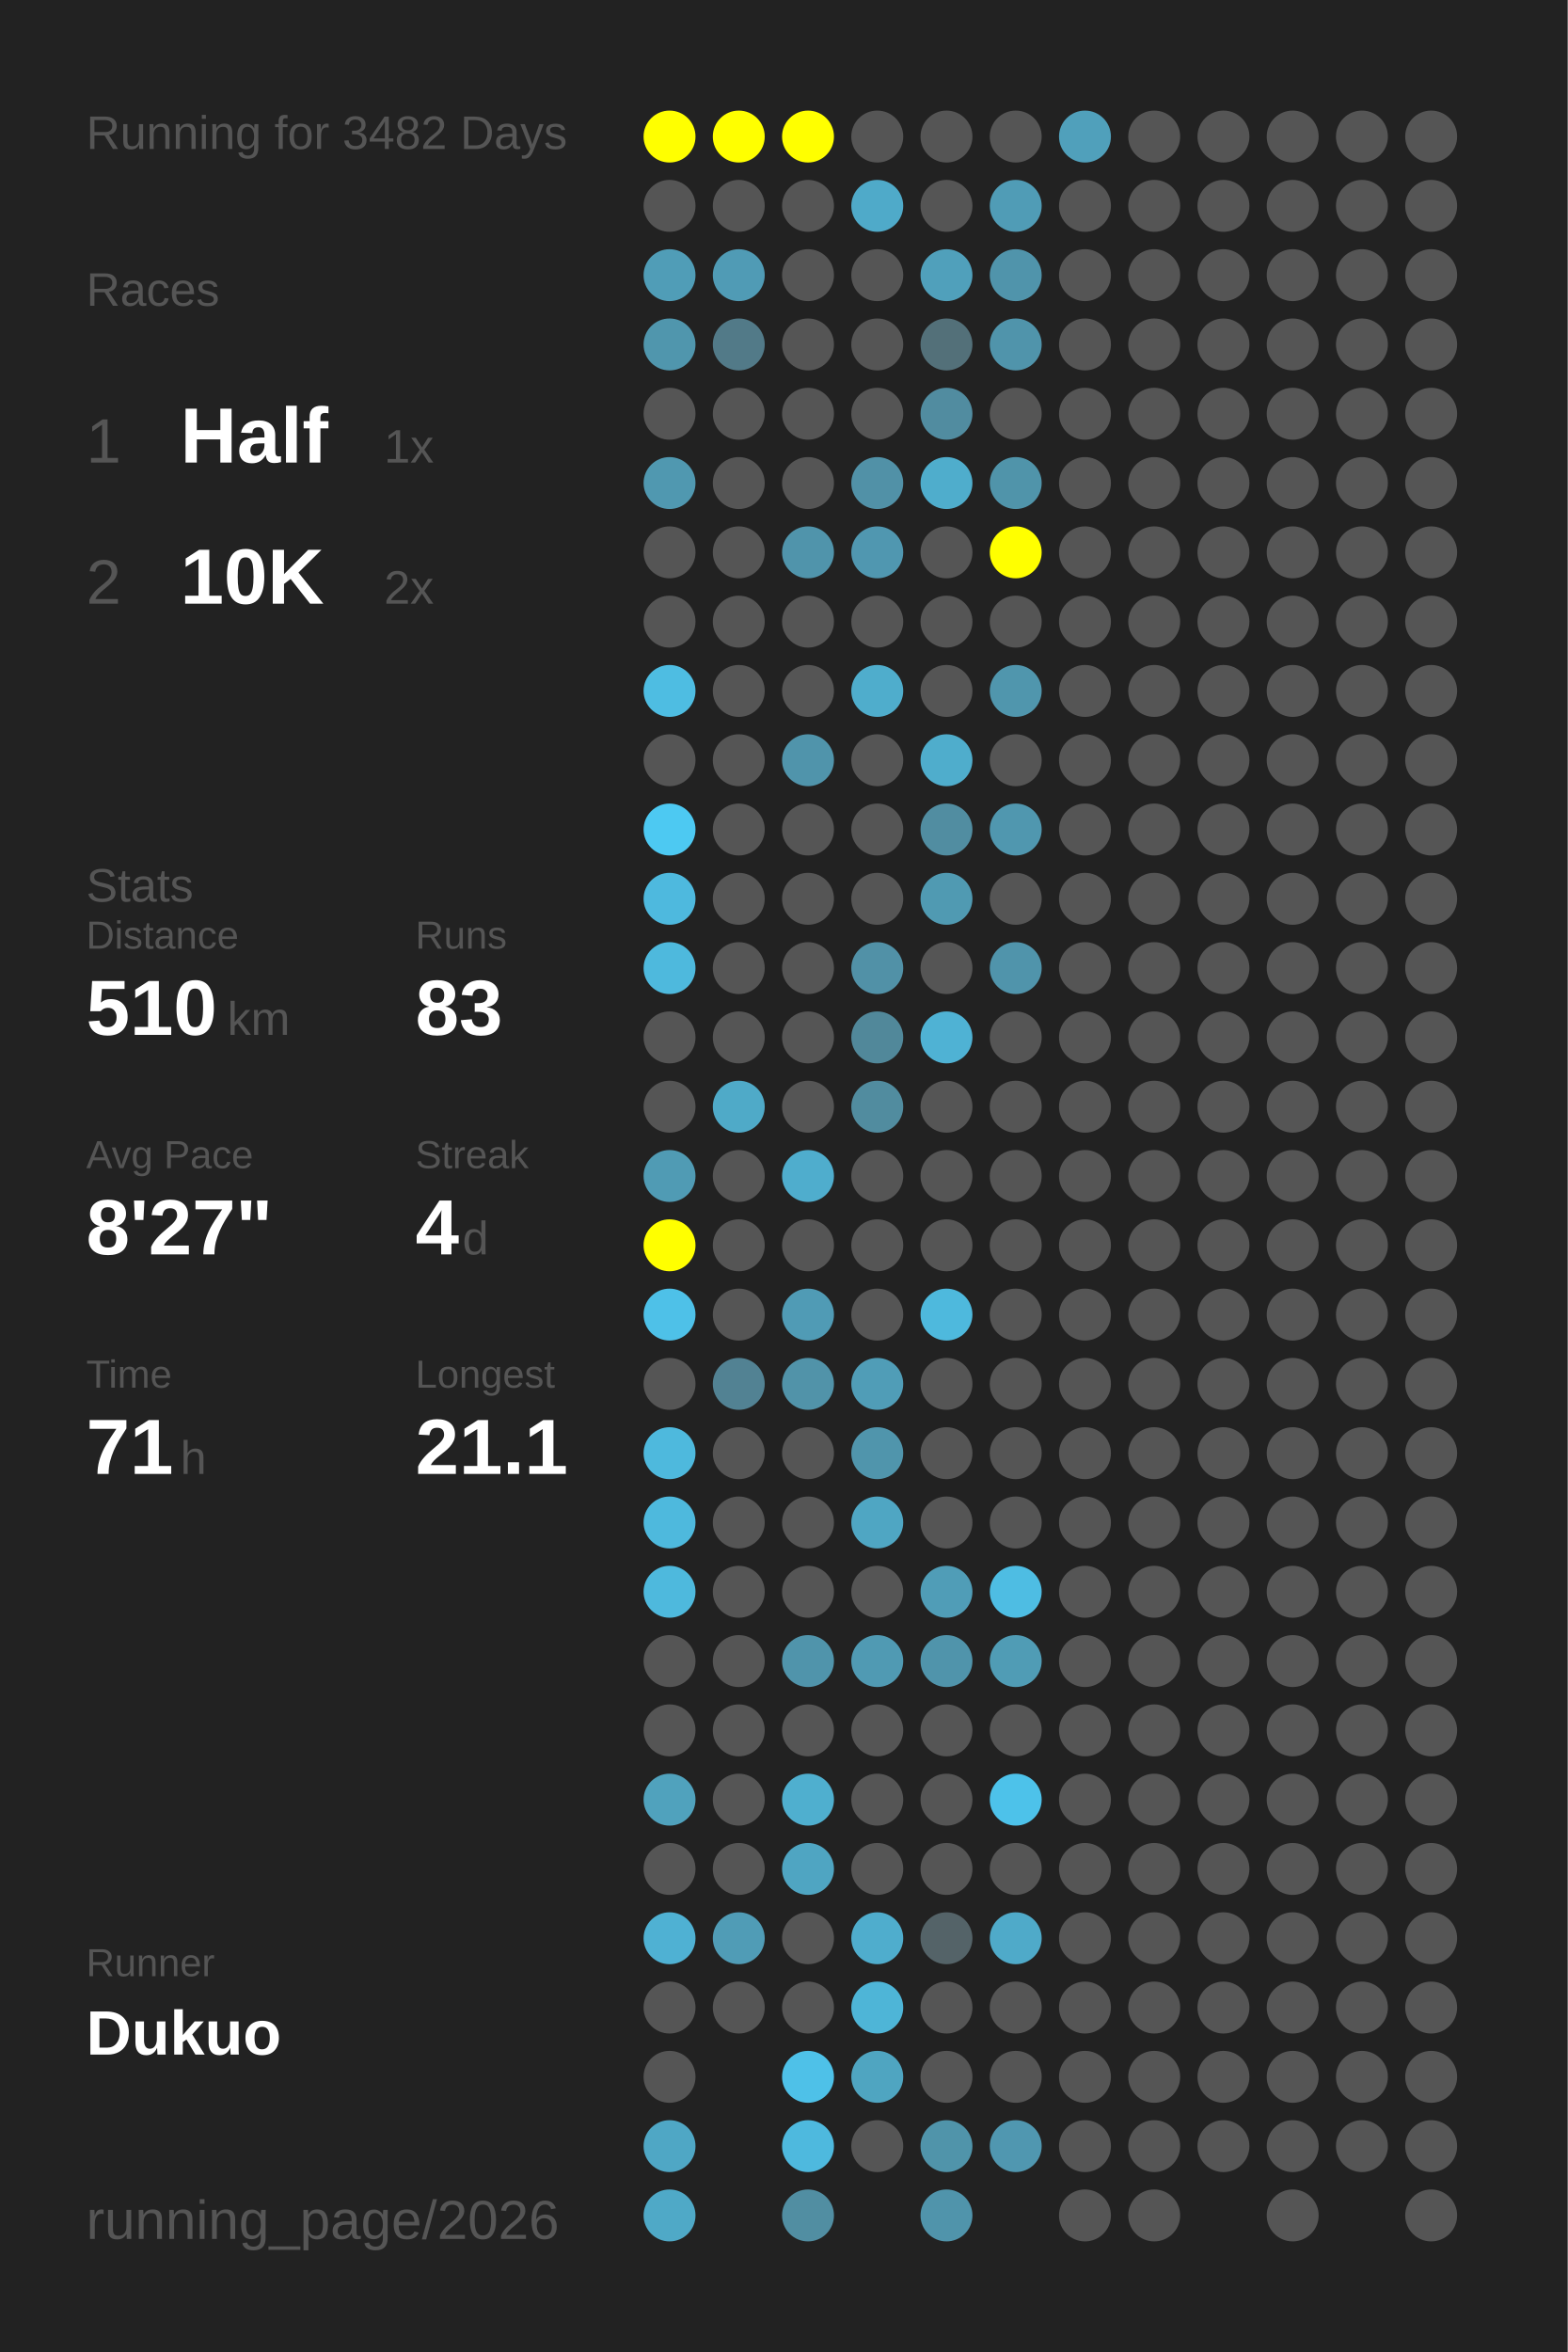
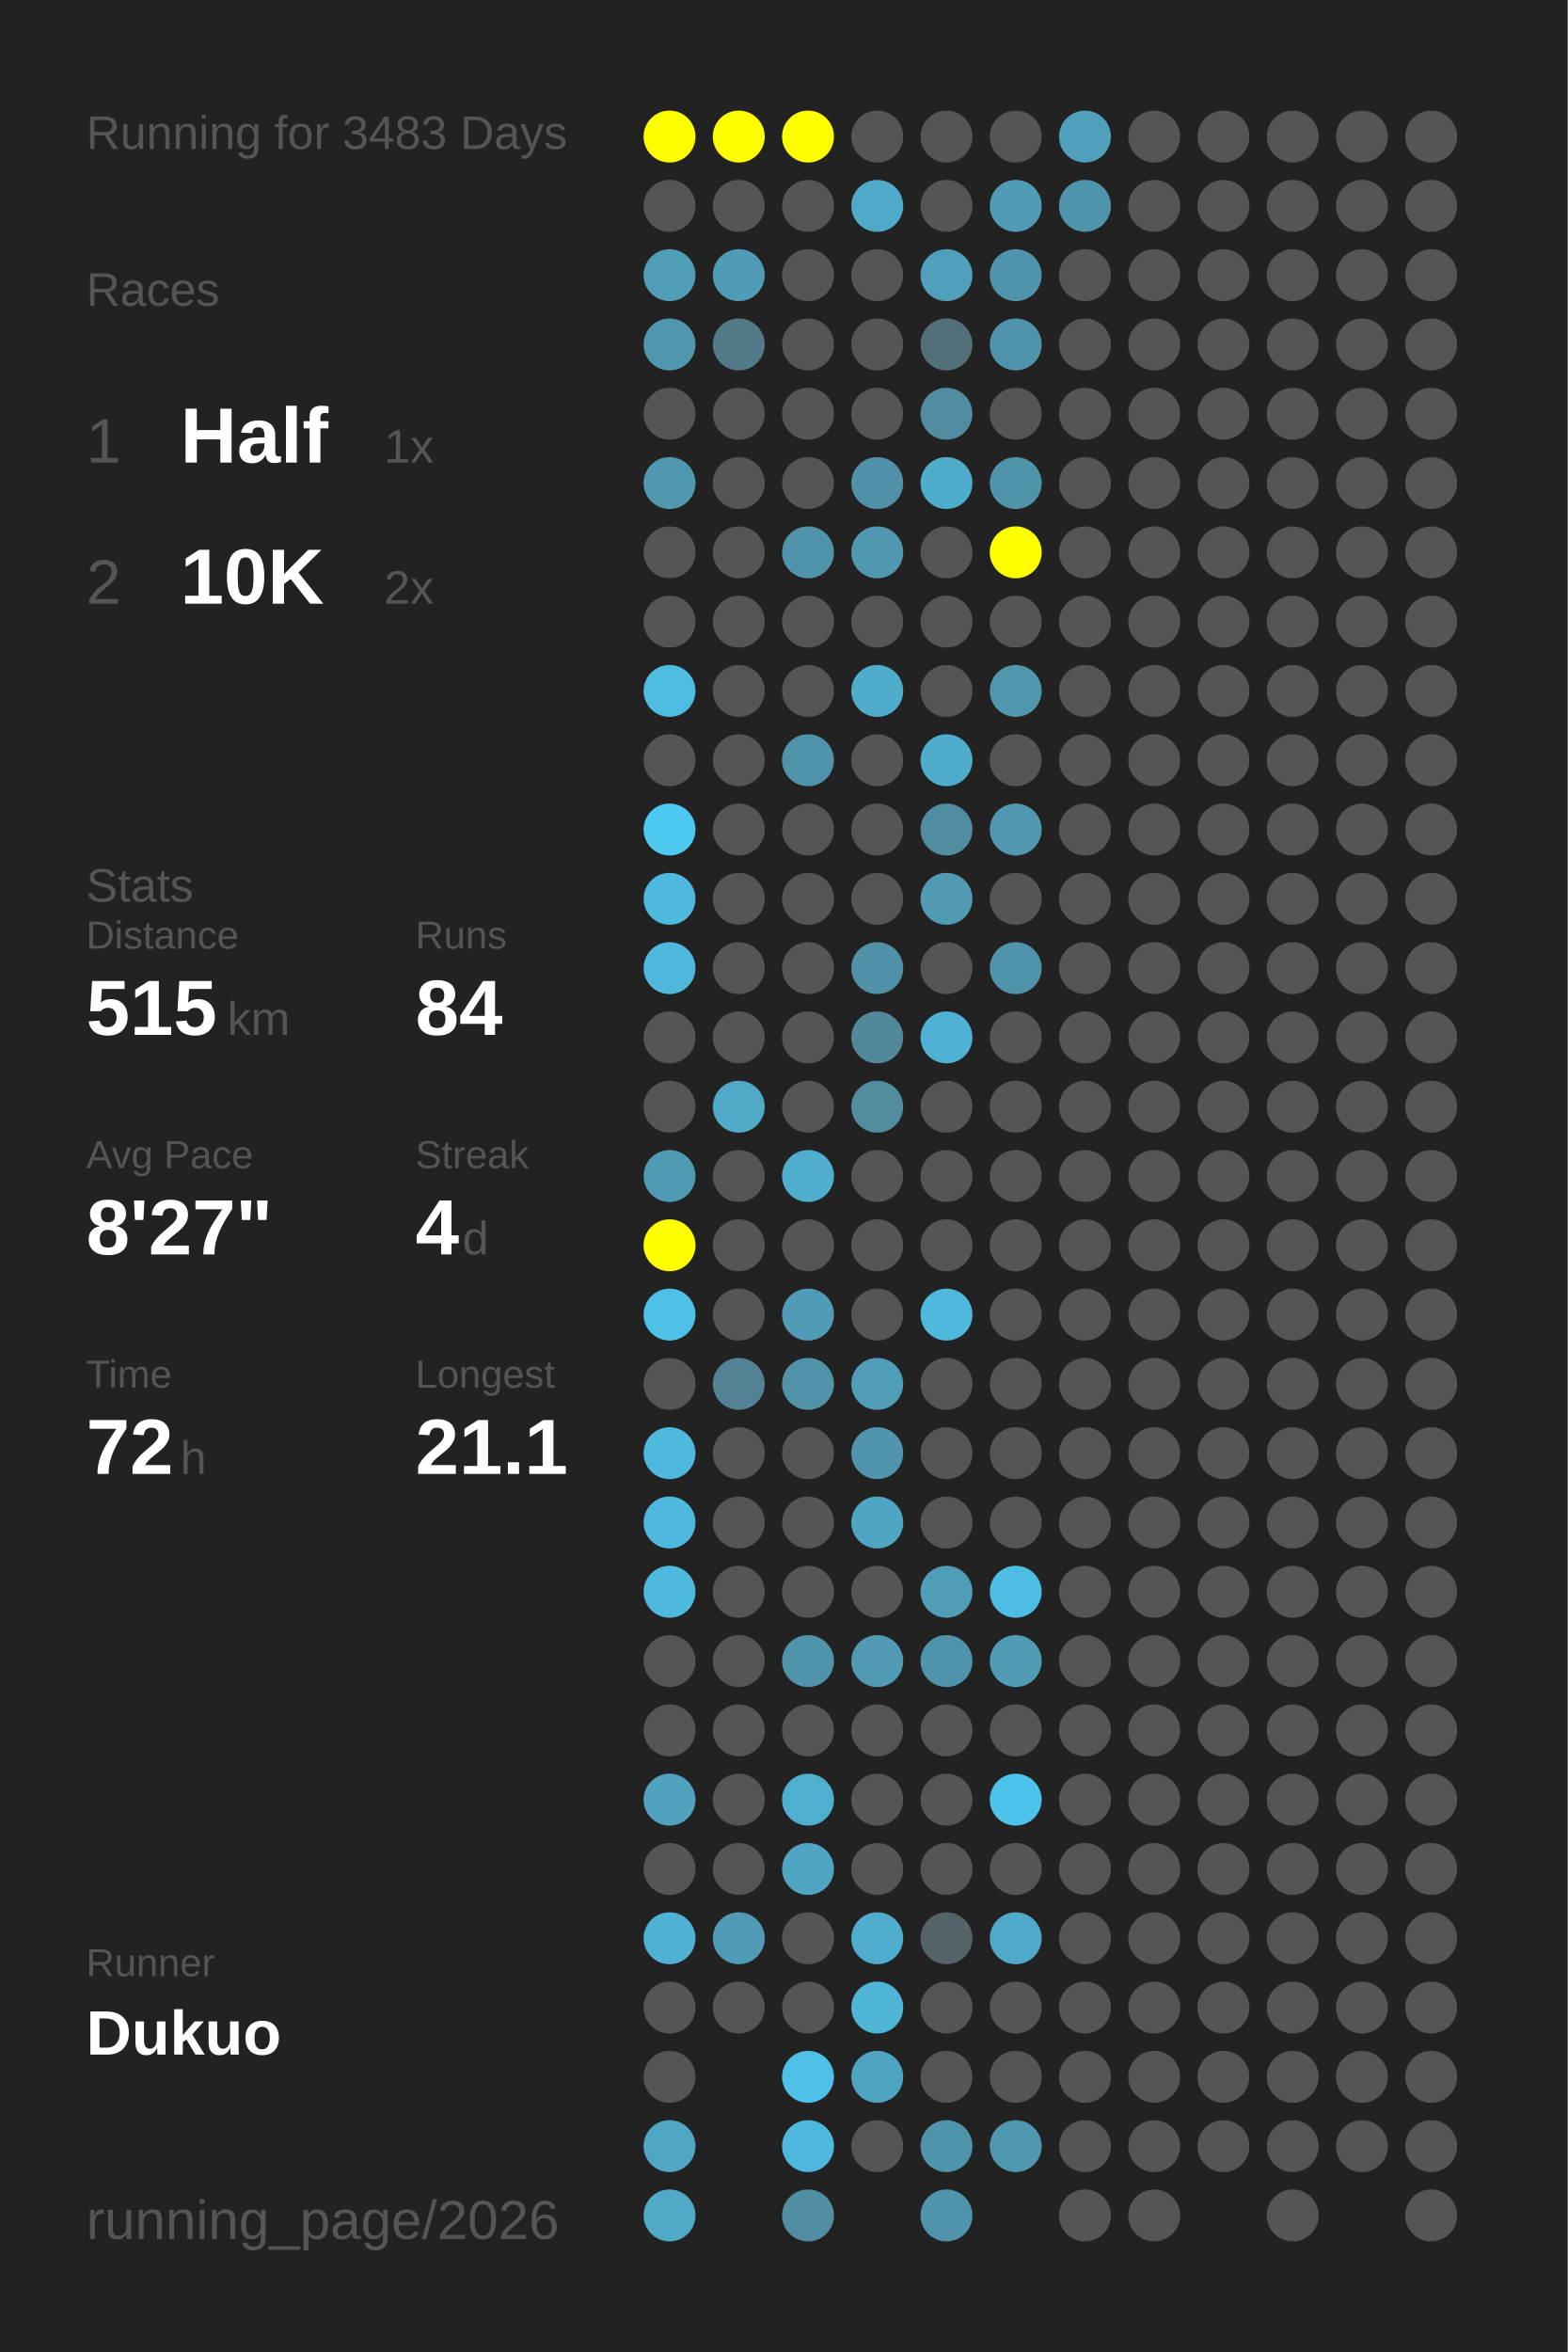
<svg xmlns="http://www.w3.org/2000/svg" baseProfile="full" height="300mm" version="1.1" viewBox="0,0,200,300" width="200mm">
  <defs />
  <rect fill="#222222" height="300" width="200" x="0" y="0" />
-   <text fill="#555555" style="font-size:6px; font-family:Arial;" x="11" y="19">Running for 3482 Days</text>
+   <text fill="#555555" style="font-size:6px; font-family:Arial;" x="11" y="19">Running for 3483 Days</text>
  <text fill="#555555" style="font-size:6px; font-family:Arial;" x="11" y="39">Races</text>
  <text fill="#555555" style="font-size:8px; font-family:Arial;" x="11" y="59">1</text>
  <text fill="#FFFFFF" style="font-size:10px; font-family:Arial; font-weight:bold;" x="23" y="59">Half</text>
  <text fill="#555555" style="font-size:6px; font-family:Arial;" x="49" y="59">1x</text>
  <text fill="#555555" style="font-size:8px; font-family:Arial;" x="11" y="77">2</text>
  <text fill="#FFFFFF" style="font-size:10px; font-family:Arial; font-weight:bold;" x="23" y="77">10K</text>
  <text fill="#555555" style="font-size:6px; font-family:Arial;" x="49" y="77">2x</text>
  <text fill="#555555" style="font-size:6px; font-family:Arial;" x="11" y="115">Stats</text>
  <text fill="#555555" style="font-size:5px; font-family:Arial;" x="11" y="121">Distance</text>
-   <text fill="#FFFFFF" style="font-size:10px; font-family:Arial; font-weight:bold;" x="11" y="132">510</text>
+   <text fill="#FFFFFF" style="font-size:10px; font-family:Arial; font-weight:bold;" x="11" y="132">515</text>
  <text fill="#555555" style="font-size:6px; font-family:Arial;" x="29" y="132">km</text>
  <text fill="#555555" style="font-size:5px; font-family:Arial;" x="53" y="121">Runs</text>
-   <text fill="#FFFFFF" style="font-size:10px; font-family:Arial; font-weight:bold;" x="53" y="132">83</text>
+   <text fill="#FFFFFF" style="font-size:10px; font-family:Arial; font-weight:bold;" x="53" y="132">84</text>
  <text fill="#555555" style="font-size:5px; font-family:Arial;" x="11" y="149">Avg Pace</text>
  <text fill="#FFFFFF" style="font-size:10px; font-family:Arial; font-weight:bold;" x="11" y="160">8'27"</text>
  <text fill="#555555" style="font-size:5px; font-family:Arial;" x="53" y="149">Streak</text>
  <text fill="#FFFFFF" style="font-size:10px; font-family:Arial; font-weight:bold;" x="53" y="160">4</text>
  <text fill="#555555" style="font-size:6px; font-family:Arial;" x="59" y="160">d</text>
  <text fill="#555555" style="font-size:5px; font-family:Arial;" x="11" y="177">Time</text>
-   <text fill="#FFFFFF" style="font-size:10px; font-family:Arial; font-weight:bold;" x="11" y="188">71</text>
+   <text fill="#FFFFFF" style="font-size:10px; font-family:Arial; font-weight:bold;" x="11" y="188">72</text>
  <text fill="#555555" style="font-size:6px; font-family:Arial;" x="23" y="188">h</text>
  <text fill="#555555" style="font-size:5px; font-family:Arial;" x="53" y="177">Longest</text>
  <text fill="#FFFFFF" style="font-size:10px; font-family:Arial; font-weight:bold;" x="53" y="188">21.1</text>
  <text fill="#555555" style="font-size:5px; font-family:Arial;" x="11" y="252.065">Runner</text>
  <text fill="#FFFFFF" style="font-size:8px; font-family:Arial; font-weight:bold;" x="11" y="262.065">Dukuo</text>
  <text fill="#555555" style="font-size:7px; font-family:Arial;" x="11" y="285.581">running_page/2026</text>
  <circle cx="85.417" cy="17.419" fill="#FFFF00" r="3.312" />
  <circle cx="85.417" cy="26.258" fill="#555555" r="3.312" />
  <circle cx="85.417" cy="35.097" fill="#509db7" r="3.312" />
  <circle cx="85.417" cy="43.935" fill="#5096ad" r="3.312" />
  <circle cx="85.417" cy="52.774" fill="#555555" r="3.312" />
  <circle cx="85.417" cy="61.613" fill="#5098b0" r="3.312" />
  <circle cx="85.417" cy="70.452" fill="#555555" r="3.312" />
  <circle cx="85.417" cy="79.29" fill="#555555" r="3.312" />
  <circle cx="85.417" cy="88.129" fill="#4ebde2" r="3.312" />
  <circle cx="85.417" cy="96.968" fill="#555555" r="3.312" />
  <circle cx="85.417" cy="105.806" fill="#4dc9f2" r="3.312" />
  <circle cx="85.417" cy="114.645" fill="#4eb9de" r="3.312" />
  <circle cx="85.417" cy="123.484" fill="#4eb9dd" r="3.312" />
  <circle cx="85.417" cy="132.323" fill="#555555" r="3.312" />
  <circle cx="85.417" cy="141.161" fill="#555555" r="3.312" />
  <circle cx="85.417" cy="150" fill="#509bb4" r="3.312" />
  <circle cx="85.417" cy="158.839" fill="#FFFF00" r="3.312" />
  <circle cx="85.417" cy="167.677" fill="#4ec1e8" r="3.312" />
  <circle cx="85.417" cy="176.516" fill="#555555" r="3.312" />
  <circle cx="85.417" cy="185.355" fill="#4eb9dd" r="3.312" />
  <circle cx="85.417" cy="194.194" fill="#4eb9dd" r="3.312" />
  <circle cx="85.417" cy="203.032" fill="#4eb9dd" r="3.312" />
  <circle cx="85.417" cy="211.871" fill="#555555" r="3.312" />
  <circle cx="85.417" cy="220.71" fill="#555555" r="3.312" />
  <circle cx="85.417" cy="229.548" fill="#50a2bd" r="3.312" />
  <circle cx="85.417" cy="238.387" fill="#555555" r="3.312" />
  <circle cx="85.417" cy="247.226" fill="#4fb1d3" r="3.312" />
  <circle cx="85.417" cy="256.065" fill="#555555" r="3.312" />
  <circle cx="85.417" cy="264.903" fill="#555555" r="3.312" />
  <circle cx="85.417" cy="273.742" fill="#4fa7c5" r="3.312" />
  <circle cx="85.417" cy="282.581" fill="#4fa9c7" r="3.312" />
  <circle cx="94.25" cy="17.419" fill="#FFFF00" r="3.312" />
  <circle cx="94.25" cy="26.258" fill="#555555" r="3.312" />
  <circle cx="94.25" cy="35.097" fill="#509bb5" r="3.312" />
  <circle cx="94.25" cy="43.935" fill="#527a88" r="3.312" />
  <circle cx="94.25" cy="52.774" fill="#555555" r="3.312" />
  <circle cx="94.25" cy="61.613" fill="#555555" r="3.312" />
  <circle cx="94.25" cy="70.452" fill="#555555" r="3.312" />
  <circle cx="94.25" cy="79.29" fill="#555555" r="3.312" />
  <circle cx="94.25" cy="88.129" fill="#555555" r="3.312" />
  <circle cx="94.25" cy="96.968" fill="#555555" r="3.312" />
  <circle cx="94.25" cy="105.806" fill="#555555" r="3.312" />
  <circle cx="94.25" cy="114.645" fill="#555555" r="3.312" />
  <circle cx="94.25" cy="123.484" fill="#555555" r="3.312" />
  <circle cx="94.25" cy="132.323" fill="#555555" r="3.312" />
  <circle cx="94.25" cy="141.161" fill="#4faac8" r="3.312" />
  <circle cx="94.25" cy="150" fill="#555555" r="3.312" />
  <circle cx="94.25" cy="158.839" fill="#555555" r="3.312" />
  <circle cx="94.25" cy="167.677" fill="#555555" r="3.312" />
  <circle cx="94.25" cy="176.516" fill="#528293" r="3.312" />
  <circle cx="94.25" cy="185.355" fill="#555555" r="3.312" />
  <circle cx="94.25" cy="194.194" fill="#555555" r="3.312" />
  <circle cx="94.25" cy="203.032" fill="#555555" r="3.312" />
  <circle cx="94.25" cy="211.871" fill="#555555" r="3.312" />
  <circle cx="94.25" cy="220.71" fill="#555555" r="3.312" />
  <circle cx="94.25" cy="229.548" fill="#555555" r="3.312" />
  <circle cx="94.25" cy="238.387" fill="#555555" r="3.312" />
  <circle cx="94.25" cy="247.226" fill="#509cb6" r="3.312" />
  <circle cx="94.25" cy="256.065" fill="#555555" r="3.312" />
  <circle cx="103.083" cy="17.419" fill="#FFFF00" r="3.312" />
  <circle cx="103.083" cy="26.258" fill="#555555" r="3.312" />
  <circle cx="103.083" cy="35.097" fill="#555555" r="3.312" />
  <circle cx="103.083" cy="43.935" fill="#555555" r="3.312" />
  <circle cx="103.083" cy="52.774" fill="#555555" r="3.312" />
  <circle cx="103.083" cy="61.613" fill="#555555" r="3.312" />
  <circle cx="103.083" cy="70.452" fill="#5094ab" r="3.312" />
  <circle cx="103.083" cy="79.29" fill="#555555" r="3.312" />
  <circle cx="103.083" cy="88.129" fill="#555555" r="3.312" />
  <circle cx="103.083" cy="96.968" fill="#5094ab" r="3.312" />
  <circle cx="103.083" cy="105.806" fill="#555555" r="3.312" />
  <circle cx="103.083" cy="114.645" fill="#555555" r="3.312" />
  <circle cx="103.083" cy="123.484" fill="#555555" r="3.312" />
  <circle cx="103.083" cy="132.323" fill="#555555" r="3.312" />
  <circle cx="103.083" cy="141.161" fill="#555555" r="3.312" />
  <circle cx="103.083" cy="150" fill="#4fadcd" r="3.312" />
  <circle cx="103.083" cy="158.839" fill="#555555" r="3.312" />
  <circle cx="103.083" cy="167.677" fill="#509bb5" r="3.312" />
  <circle cx="103.083" cy="176.516" fill="#5193a9" r="3.312" />
  <circle cx="103.083" cy="185.355" fill="#555555" r="3.312" />
  <circle cx="103.083" cy="194.194" fill="#555555" r="3.312" />
  <circle cx="103.083" cy="203.032" fill="#555555" r="3.312" />
  <circle cx="103.083" cy="211.871" fill="#5094ab" r="3.312" />
  <circle cx="103.083" cy="220.71" fill="#555555" r="3.312" />
  <circle cx="103.083" cy="229.548" fill="#4fafcf" r="3.312" />
  <circle cx="103.083" cy="238.387" fill="#4fa5c2" r="3.312" />
  <circle cx="103.083" cy="247.226" fill="#555555" r="3.312" />
  <circle cx="103.083" cy="256.065" fill="#555555" r="3.312" />
  <circle cx="103.083" cy="264.903" fill="#4ec1e8" r="3.312" />
  <circle cx="103.083" cy="273.742" fill="#4eb9de" r="3.312" />
  <circle cx="103.083" cy="282.581" fill="#518ea2" r="3.312" />
  <circle cx="111.917" cy="17.419" fill="#555555" r="3.312" />
  <circle cx="111.917" cy="26.258" fill="#4faac9" r="3.312" />
  <circle cx="111.917" cy="35.097" fill="#555555" r="3.312" />
  <circle cx="111.917" cy="43.935" fill="#555555" r="3.312" />
  <circle cx="111.917" cy="52.774" fill="#555555" r="3.312" />
  <circle cx="111.917" cy="61.613" fill="#5191a7" r="3.312" />
  <circle cx="111.917" cy="70.452" fill="#5097b0" r="3.312" />
  <circle cx="111.917" cy="79.29" fill="#555555" r="3.312" />
  <circle cx="111.917" cy="88.129" fill="#4fadcc" r="3.312" />
  <circle cx="111.917" cy="96.968" fill="#555555" r="3.312" />
  <circle cx="111.917" cy="105.806" fill="#555555" r="3.312" />
  <circle cx="111.917" cy="114.645" fill="#555555" r="3.312" />
  <circle cx="111.917" cy="123.484" fill="#5191a7" r="3.312" />
  <circle cx="111.917" cy="132.323" fill="#51889a" r="3.312" />
  <circle cx="111.917" cy="141.161" fill="#518c9f" r="3.312" />
  <circle cx="111.917" cy="150" fill="#555555" r="3.312" />
  <circle cx="111.917" cy="158.839" fill="#555555" r="3.312" />
  <circle cx="111.917" cy="167.677" fill="#555555" r="3.312" />
  <circle cx="111.917" cy="176.516" fill="#509db7" r="3.312" />
  <circle cx="111.917" cy="185.355" fill="#5095ac" r="3.312" />
  <circle cx="111.917" cy="194.194" fill="#4fa6c3" r="3.312" />
  <circle cx="111.917" cy="203.032" fill="#555555" r="3.312" />
  <circle cx="111.917" cy="211.871" fill="#509ab3" r="3.312" />
  <circle cx="111.917" cy="220.71" fill="#555555" r="3.312" />
  <circle cx="111.917" cy="229.548" fill="#555555" r="3.312" />
  <circle cx="111.917" cy="238.387" fill="#555555" r="3.312" />
  <circle cx="111.917" cy="247.226" fill="#4fadcd" r="3.312" />
  <circle cx="111.917" cy="256.065" fill="#4eb5d7" r="3.312" />
  <circle cx="111.917" cy="264.903" fill="#4fa5c1" r="3.312" />
  <circle cx="111.917" cy="273.742" fill="#555555" r="3.312" />
  <circle cx="120.75" cy="17.419" fill="#555555" r="3.312" />
  <circle cx="120.75" cy="26.258" fill="#555555" r="3.312" />
  <circle cx="120.75" cy="35.097" fill="#50a0bb" r="3.312" />
  <circle cx="120.75" cy="43.935" fill="#537079" r="3.312" />
  <circle cx="120.75" cy="52.774" fill="#518ca0" r="3.312" />
  <circle cx="120.75" cy="61.613" fill="#4fadcc" r="3.312" />
  <circle cx="120.75" cy="70.452" fill="#555555" r="3.312" />
  <circle cx="120.75" cy="79.29" fill="#555555" r="3.312" />
  <circle cx="120.75" cy="88.129" fill="#555555" r="3.312" />
  <circle cx="120.75" cy="96.968" fill="#4fadcc" r="3.312" />
  <circle cx="120.75" cy="105.806" fill="#518da1" r="3.312" />
  <circle cx="120.75" cy="114.645" fill="#509ab2" r="3.312" />
  <circle cx="120.75" cy="123.484" fill="#555555" r="3.312" />
  <circle cx="120.75" cy="132.323" fill="#4fb2d4" r="3.312" />
  <circle cx="120.75" cy="141.161" fill="#555555" r="3.312" />
  <circle cx="120.75" cy="150" fill="#555555" r="3.312" />
  <circle cx="120.75" cy="158.839" fill="#555555" r="3.312" />
  <circle cx="120.75" cy="167.677" fill="#4eb9dd" r="3.312" />
  <circle cx="120.75" cy="176.516" fill="#555555" r="3.312" />
  <circle cx="120.75" cy="185.355" fill="#555555" r="3.312" />
  <circle cx="120.75" cy="194.194" fill="#555555" r="3.312" />
  <circle cx="120.75" cy="203.032" fill="#509db7" r="3.312" />
  <circle cx="120.75" cy="211.871" fill="#5094ab" r="3.312" />
  <circle cx="120.75" cy="220.71" fill="#555555" r="3.312" />
  <circle cx="120.75" cy="229.548" fill="#555555" r="3.312" />
  <circle cx="120.75" cy="238.387" fill="#555555" r="3.312" />
  <circle cx="120.75" cy="247.226" fill="#546368" r="3.312" />
  <circle cx="120.75" cy="256.065" fill="#555555" r="3.312" />
  <circle cx="120.75" cy="264.903" fill="#555555" r="3.312" />
  <circle cx="120.75" cy="273.742" fill="#5094aa" r="3.312" />
  <circle cx="120.75" cy="282.581" fill="#5094ab" r="3.312" />
  <circle cx="129.583" cy="17.419" fill="#555555" r="3.312" />
  <circle cx="129.583" cy="26.258" fill="#509cb6" r="3.312" />
  <circle cx="129.583" cy="35.097" fill="#5094ab" r="3.312" />
  <circle cx="129.583" cy="43.935" fill="#5094ab" r="3.312" />
  <circle cx="129.583" cy="52.774" fill="#555555" r="3.312" />
  <circle cx="129.583" cy="61.613" fill="#5094aa" r="3.312" />
  <circle cx="129.583" cy="70.452" fill="#FFFF00" r="3.312" />
  <circle cx="129.583" cy="79.29" fill="#555555" r="3.312" />
  <circle cx="129.583" cy="88.129" fill="#5096ad" r="3.312" />
  <circle cx="129.583" cy="96.968" fill="#555555" r="3.312" />
  <circle cx="129.583" cy="105.806" fill="#5097af" r="3.312" />
  <circle cx="129.583" cy="114.645" fill="#555555" r="3.312" />
  <circle cx="129.583" cy="123.484" fill="#5094ab" r="3.312" />
  <circle cx="129.583" cy="132.323" fill="#555555" r="3.312" />
  <circle cx="129.583" cy="141.161" fill="#555555" r="3.312" />
  <circle cx="129.583" cy="150" fill="#555555" r="3.312" />
  <circle cx="129.583" cy="158.839" fill="#555555" r="3.312" />
  <circle cx="129.583" cy="167.677" fill="#555555" r="3.312" />
  <circle cx="129.583" cy="176.516" fill="#555555" r="3.312" />
  <circle cx="129.583" cy="185.355" fill="#555555" r="3.312" />
  <circle cx="129.583" cy="194.194" fill="#555555" r="3.312" />
  <circle cx="129.583" cy="203.032" fill="#4ebde3" r="3.312" />
  <circle cx="129.583" cy="211.871" fill="#509cb5" r="3.312" />
  <circle cx="129.583" cy="220.71" fill="#555555" r="3.312" />
  <circle cx="129.583" cy="229.548" fill="#4dc2ea" r="3.312" />
  <circle cx="129.583" cy="238.387" fill="#555555" r="3.312" />
  <circle cx="129.583" cy="247.226" fill="#4faac9" r="3.312" />
  <circle cx="129.583" cy="256.065" fill="#555555" r="3.312" />
  <circle cx="129.583" cy="264.903" fill="#555555" r="3.312" />
  <circle cx="129.583" cy="273.742" fill="#5097b0" r="3.312" />
  <circle cx="138.417" cy="17.419" fill="#50a0bb" r="3.312" />
-   <circle cx="138.417" cy="26.258" fill="#555555" r="3.312" />
+   <circle cx="138.417" cy="26.258" fill="#5094ab" r="3.312" />
  <circle cx="138.417" cy="35.097" fill="#555555" r="3.312" />
  <circle cx="138.417" cy="43.935" fill="#555555" r="3.312" />
  <circle cx="138.417" cy="52.774" fill="#555555" r="3.312" />
  <circle cx="138.417" cy="61.613" fill="#555555" r="3.312" />
  <circle cx="138.417" cy="70.452" fill="#555555" r="3.312" />
  <circle cx="138.417" cy="79.29" fill="#555555" r="3.312" />
  <circle cx="138.417" cy="88.129" fill="#555555" r="3.312" />
  <circle cx="138.417" cy="96.968" fill="#555555" r="3.312" />
  <circle cx="138.417" cy="105.806" fill="#555555" r="3.312" />
  <circle cx="138.417" cy="114.645" fill="#555555" r="3.312" />
  <circle cx="138.417" cy="123.484" fill="#555555" r="3.312" />
  <circle cx="138.417" cy="132.323" fill="#555555" r="3.312" />
  <circle cx="138.417" cy="141.161" fill="#555555" r="3.312" />
  <circle cx="138.417" cy="150" fill="#555555" r="3.312" />
  <circle cx="138.417" cy="158.839" fill="#555555" r="3.312" />
  <circle cx="138.417" cy="167.677" fill="#555555" r="3.312" />
  <circle cx="138.417" cy="176.516" fill="#555555" r="3.312" />
  <circle cx="138.417" cy="185.355" fill="#555555" r="3.312" />
  <circle cx="138.417" cy="194.194" fill="#555555" r="3.312" />
  <circle cx="138.417" cy="203.032" fill="#555555" r="3.312" />
  <circle cx="138.417" cy="211.871" fill="#555555" r="3.312" />
  <circle cx="138.417" cy="220.71" fill="#555555" r="3.312" />
  <circle cx="138.417" cy="229.548" fill="#555555" r="3.312" />
  <circle cx="138.417" cy="238.387" fill="#555555" r="3.312" />
  <circle cx="138.417" cy="247.226" fill="#555555" r="3.312" />
  <circle cx="138.417" cy="256.065" fill="#555555" r="3.312" />
  <circle cx="138.417" cy="264.903" fill="#555555" r="3.312" />
  <circle cx="138.417" cy="273.742" fill="#555555" r="3.312" />
  <circle cx="138.417" cy="282.581" fill="#555555" r="3.312" />
  <circle cx="147.25" cy="17.419" fill="#555555" r="3.312" />
  <circle cx="147.25" cy="26.258" fill="#555555" r="3.312" />
  <circle cx="147.25" cy="35.097" fill="#555555" r="3.312" />
  <circle cx="147.25" cy="43.935" fill="#555555" r="3.312" />
  <circle cx="147.25" cy="52.774" fill="#555555" r="3.312" />
  <circle cx="147.25" cy="61.613" fill="#555555" r="3.312" />
  <circle cx="147.25" cy="70.452" fill="#555555" r="3.312" />
  <circle cx="147.25" cy="79.29" fill="#555555" r="3.312" />
  <circle cx="147.25" cy="88.129" fill="#555555" r="3.312" />
  <circle cx="147.25" cy="96.968" fill="#555555" r="3.312" />
  <circle cx="147.25" cy="105.806" fill="#555555" r="3.312" />
  <circle cx="147.25" cy="114.645" fill="#555555" r="3.312" />
  <circle cx="147.25" cy="123.484" fill="#555555" r="3.312" />
  <circle cx="147.25" cy="132.323" fill="#555555" r="3.312" />
  <circle cx="147.25" cy="141.161" fill="#555555" r="3.312" />
  <circle cx="147.25" cy="150" fill="#555555" r="3.312" />
  <circle cx="147.25" cy="158.839" fill="#555555" r="3.312" />
  <circle cx="147.25" cy="167.677" fill="#555555" r="3.312" />
  <circle cx="147.25" cy="176.516" fill="#555555" r="3.312" />
  <circle cx="147.25" cy="185.355" fill="#555555" r="3.312" />
  <circle cx="147.25" cy="194.194" fill="#555555" r="3.312" />
  <circle cx="147.25" cy="203.032" fill="#555555" r="3.312" />
  <circle cx="147.25" cy="211.871" fill="#555555" r="3.312" />
  <circle cx="147.25" cy="220.71" fill="#555555" r="3.312" />
  <circle cx="147.25" cy="229.548" fill="#555555" r="3.312" />
  <circle cx="147.25" cy="238.387" fill="#555555" r="3.312" />
  <circle cx="147.25" cy="247.226" fill="#555555" r="3.312" />
  <circle cx="147.25" cy="256.065" fill="#555555" r="3.312" />
  <circle cx="147.25" cy="264.903" fill="#555555" r="3.312" />
  <circle cx="147.25" cy="273.742" fill="#555555" r="3.312" />
  <circle cx="147.25" cy="282.581" fill="#555555" r="3.312" />
  <circle cx="156.083" cy="17.419" fill="#555555" r="3.312" />
  <circle cx="156.083" cy="26.258" fill="#555555" r="3.312" />
  <circle cx="156.083" cy="35.097" fill="#555555" r="3.312" />
  <circle cx="156.083" cy="43.935" fill="#555555" r="3.312" />
  <circle cx="156.083" cy="52.774" fill="#555555" r="3.312" />
  <circle cx="156.083" cy="61.613" fill="#555555" r="3.312" />
  <circle cx="156.083" cy="70.452" fill="#555555" r="3.312" />
  <circle cx="156.083" cy="79.29" fill="#555555" r="3.312" />
  <circle cx="156.083" cy="88.129" fill="#555555" r="3.312" />
  <circle cx="156.083" cy="96.968" fill="#555555" r="3.312" />
  <circle cx="156.083" cy="105.806" fill="#555555" r="3.312" />
  <circle cx="156.083" cy="114.645" fill="#555555" r="3.312" />
  <circle cx="156.083" cy="123.484" fill="#555555" r="3.312" />
  <circle cx="156.083" cy="132.323" fill="#555555" r="3.312" />
  <circle cx="156.083" cy="141.161" fill="#555555" r="3.312" />
  <circle cx="156.083" cy="150" fill="#555555" r="3.312" />
  <circle cx="156.083" cy="158.839" fill="#555555" r="3.312" />
  <circle cx="156.083" cy="167.677" fill="#555555" r="3.312" />
  <circle cx="156.083" cy="176.516" fill="#555555" r="3.312" />
  <circle cx="156.083" cy="185.355" fill="#555555" r="3.312" />
  <circle cx="156.083" cy="194.194" fill="#555555" r="3.312" />
  <circle cx="156.083" cy="203.032" fill="#555555" r="3.312" />
  <circle cx="156.083" cy="211.871" fill="#555555" r="3.312" />
  <circle cx="156.083" cy="220.71" fill="#555555" r="3.312" />
  <circle cx="156.083" cy="229.548" fill="#555555" r="3.312" />
  <circle cx="156.083" cy="238.387" fill="#555555" r="3.312" />
  <circle cx="156.083" cy="247.226" fill="#555555" r="3.312" />
  <circle cx="156.083" cy="256.065" fill="#555555" r="3.312" />
  <circle cx="156.083" cy="264.903" fill="#555555" r="3.312" />
  <circle cx="156.083" cy="273.742" fill="#555555" r="3.312" />
  <circle cx="164.917" cy="17.419" fill="#555555" r="3.312" />
  <circle cx="164.917" cy="26.258" fill="#555555" r="3.312" />
  <circle cx="164.917" cy="35.097" fill="#555555" r="3.312" />
  <circle cx="164.917" cy="43.935" fill="#555555" r="3.312" />
  <circle cx="164.917" cy="52.774" fill="#555555" r="3.312" />
  <circle cx="164.917" cy="61.613" fill="#555555" r="3.312" />
  <circle cx="164.917" cy="70.452" fill="#555555" r="3.312" />
  <circle cx="164.917" cy="79.29" fill="#555555" r="3.312" />
  <circle cx="164.917" cy="88.129" fill="#555555" r="3.312" />
  <circle cx="164.917" cy="96.968" fill="#555555" r="3.312" />
  <circle cx="164.917" cy="105.806" fill="#555555" r="3.312" />
  <circle cx="164.917" cy="114.645" fill="#555555" r="3.312" />
  <circle cx="164.917" cy="123.484" fill="#555555" r="3.312" />
  <circle cx="164.917" cy="132.323" fill="#555555" r="3.312" />
  <circle cx="164.917" cy="141.161" fill="#555555" r="3.312" />
  <circle cx="164.917" cy="150" fill="#555555" r="3.312" />
  <circle cx="164.917" cy="158.839" fill="#555555" r="3.312" />
  <circle cx="164.917" cy="167.677" fill="#555555" r="3.312" />
  <circle cx="164.917" cy="176.516" fill="#555555" r="3.312" />
  <circle cx="164.917" cy="185.355" fill="#555555" r="3.312" />
  <circle cx="164.917" cy="194.194" fill="#555555" r="3.312" />
  <circle cx="164.917" cy="203.032" fill="#555555" r="3.312" />
  <circle cx="164.917" cy="211.871" fill="#555555" r="3.312" />
  <circle cx="164.917" cy="220.71" fill="#555555" r="3.312" />
  <circle cx="164.917" cy="229.548" fill="#555555" r="3.312" />
  <circle cx="164.917" cy="238.387" fill="#555555" r="3.312" />
  <circle cx="164.917" cy="247.226" fill="#555555" r="3.312" />
  <circle cx="164.917" cy="256.065" fill="#555555" r="3.312" />
  <circle cx="164.917" cy="264.903" fill="#555555" r="3.312" />
  <circle cx="164.917" cy="273.742" fill="#555555" r="3.312" />
  <circle cx="164.917" cy="282.581" fill="#555555" r="3.312" />
  <circle cx="173.75" cy="17.419" fill="#555555" r="3.312" />
  <circle cx="173.75" cy="26.258" fill="#555555" r="3.312" />
  <circle cx="173.75" cy="35.097" fill="#555555" r="3.312" />
  <circle cx="173.75" cy="43.935" fill="#555555" r="3.312" />
  <circle cx="173.75" cy="52.774" fill="#555555" r="3.312" />
  <circle cx="173.75" cy="61.613" fill="#555555" r="3.312" />
  <circle cx="173.75" cy="70.452" fill="#555555" r="3.312" />
  <circle cx="173.75" cy="79.29" fill="#555555" r="3.312" />
  <circle cx="173.75" cy="88.129" fill="#555555" r="3.312" />
  <circle cx="173.75" cy="96.968" fill="#555555" r="3.312" />
  <circle cx="173.75" cy="105.806" fill="#555555" r="3.312" />
  <circle cx="173.75" cy="114.645" fill="#555555" r="3.312" />
  <circle cx="173.75" cy="123.484" fill="#555555" r="3.312" />
  <circle cx="173.75" cy="132.323" fill="#555555" r="3.312" />
  <circle cx="173.75" cy="141.161" fill="#555555" r="3.312" />
  <circle cx="173.75" cy="150" fill="#555555" r="3.312" />
  <circle cx="173.75" cy="158.839" fill="#555555" r="3.312" />
  <circle cx="173.75" cy="167.677" fill="#555555" r="3.312" />
  <circle cx="173.75" cy="176.516" fill="#555555" r="3.312" />
  <circle cx="173.75" cy="185.355" fill="#555555" r="3.312" />
  <circle cx="173.75" cy="194.194" fill="#555555" r="3.312" />
  <circle cx="173.75" cy="203.032" fill="#555555" r="3.312" />
  <circle cx="173.75" cy="211.871" fill="#555555" r="3.312" />
  <circle cx="173.75" cy="220.71" fill="#555555" r="3.312" />
  <circle cx="173.75" cy="229.548" fill="#555555" r="3.312" />
  <circle cx="173.75" cy="238.387" fill="#555555" r="3.312" />
  <circle cx="173.75" cy="247.226" fill="#555555" r="3.312" />
  <circle cx="173.75" cy="256.065" fill="#555555" r="3.312" />
  <circle cx="173.75" cy="264.903" fill="#555555" r="3.312" />
  <circle cx="173.75" cy="273.742" fill="#555555" r="3.312" />
  <circle cx="182.583" cy="17.419" fill="#555555" r="3.312" />
  <circle cx="182.583" cy="26.258" fill="#555555" r="3.312" />
  <circle cx="182.583" cy="35.097" fill="#555555" r="3.312" />
  <circle cx="182.583" cy="43.935" fill="#555555" r="3.312" />
  <circle cx="182.583" cy="52.774" fill="#555555" r="3.312" />
  <circle cx="182.583" cy="61.613" fill="#555555" r="3.312" />
  <circle cx="182.583" cy="70.452" fill="#555555" r="3.312" />
  <circle cx="182.583" cy="79.29" fill="#555555" r="3.312" />
  <circle cx="182.583" cy="88.129" fill="#555555" r="3.312" />
  <circle cx="182.583" cy="96.968" fill="#555555" r="3.312" />
  <circle cx="182.583" cy="105.806" fill="#555555" r="3.312" />
  <circle cx="182.583" cy="114.645" fill="#555555" r="3.312" />
  <circle cx="182.583" cy="123.484" fill="#555555" r="3.312" />
  <circle cx="182.583" cy="132.323" fill="#555555" r="3.312" />
  <circle cx="182.583" cy="141.161" fill="#555555" r="3.312" />
  <circle cx="182.583" cy="150" fill="#555555" r="3.312" />
  <circle cx="182.583" cy="158.839" fill="#555555" r="3.312" />
  <circle cx="182.583" cy="167.677" fill="#555555" r="3.312" />
  <circle cx="182.583" cy="176.516" fill="#555555" r="3.312" />
  <circle cx="182.583" cy="185.355" fill="#555555" r="3.312" />
  <circle cx="182.583" cy="194.194" fill="#555555" r="3.312" />
  <circle cx="182.583" cy="203.032" fill="#555555" r="3.312" />
  <circle cx="182.583" cy="211.871" fill="#555555" r="3.312" />
  <circle cx="182.583" cy="220.71" fill="#555555" r="3.312" />
  <circle cx="182.583" cy="229.548" fill="#555555" r="3.312" />
  <circle cx="182.583" cy="238.387" fill="#555555" r="3.312" />
  <circle cx="182.583" cy="247.226" fill="#555555" r="3.312" />
  <circle cx="182.583" cy="256.065" fill="#555555" r="3.312" />
  <circle cx="182.583" cy="264.903" fill="#555555" r="3.312" />
  <circle cx="182.583" cy="273.742" fill="#555555" r="3.312" />
  <circle cx="182.583" cy="282.581" fill="#555555" r="3.312" />
</svg>
